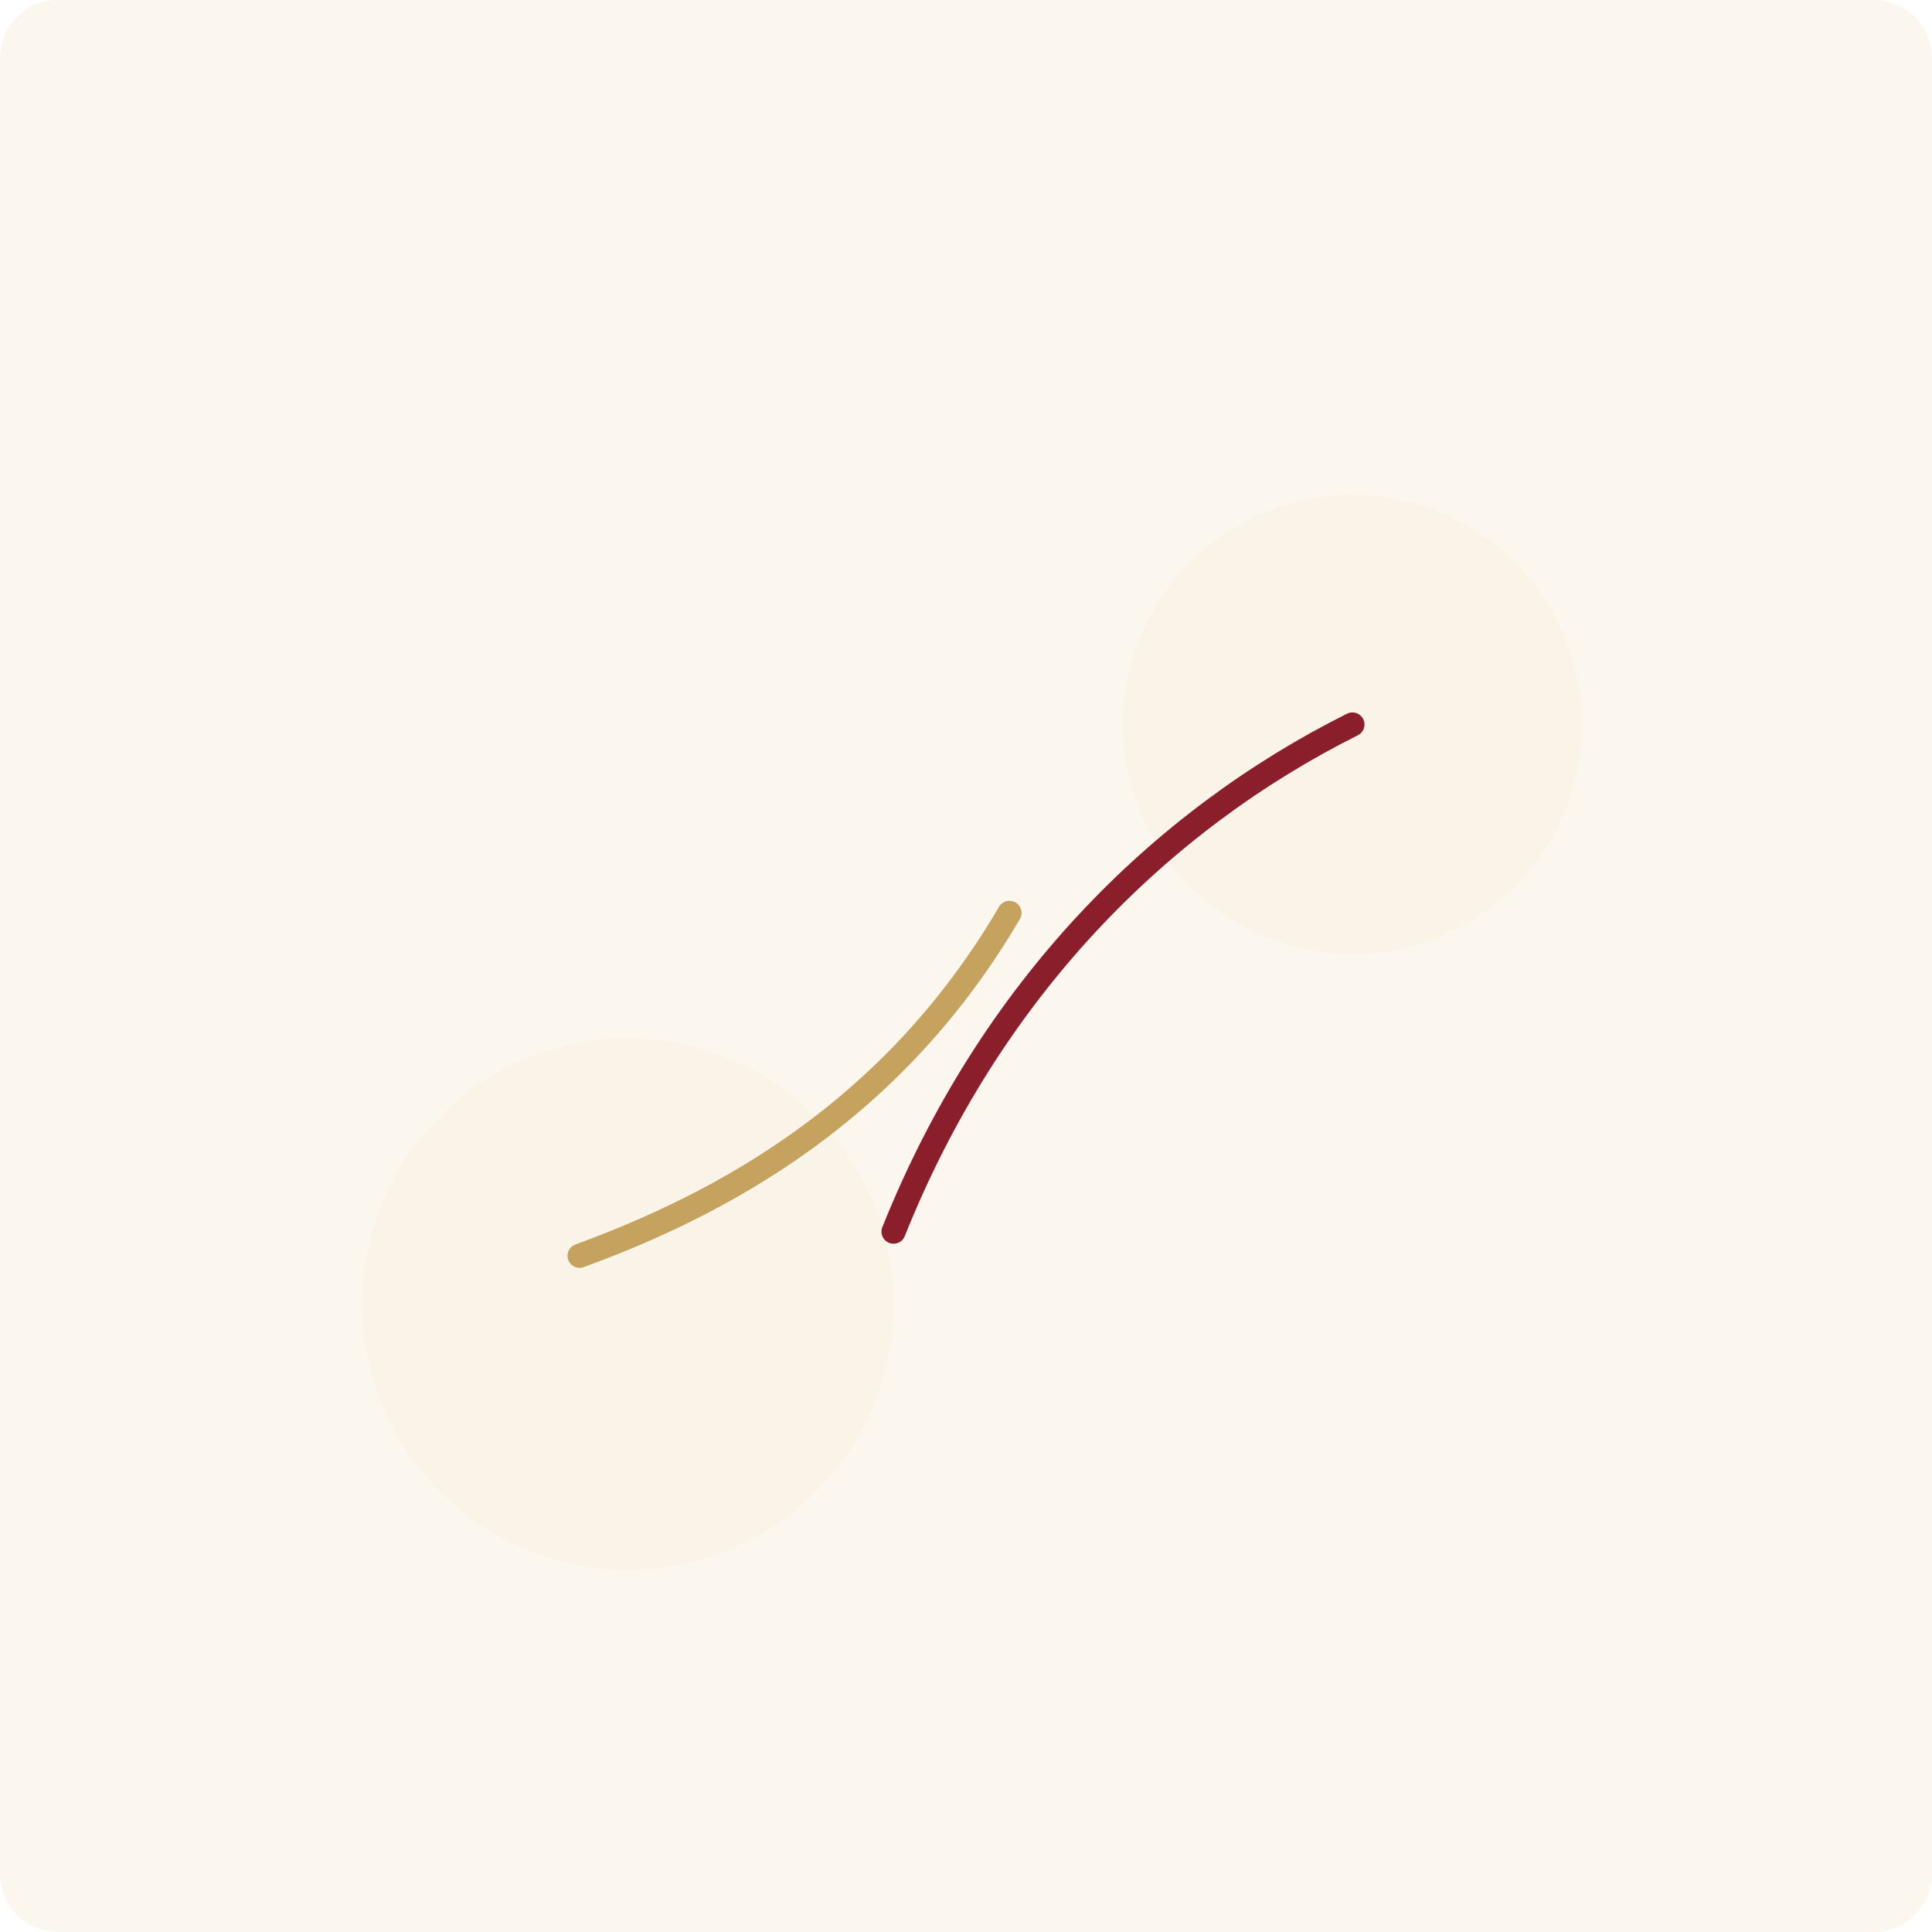
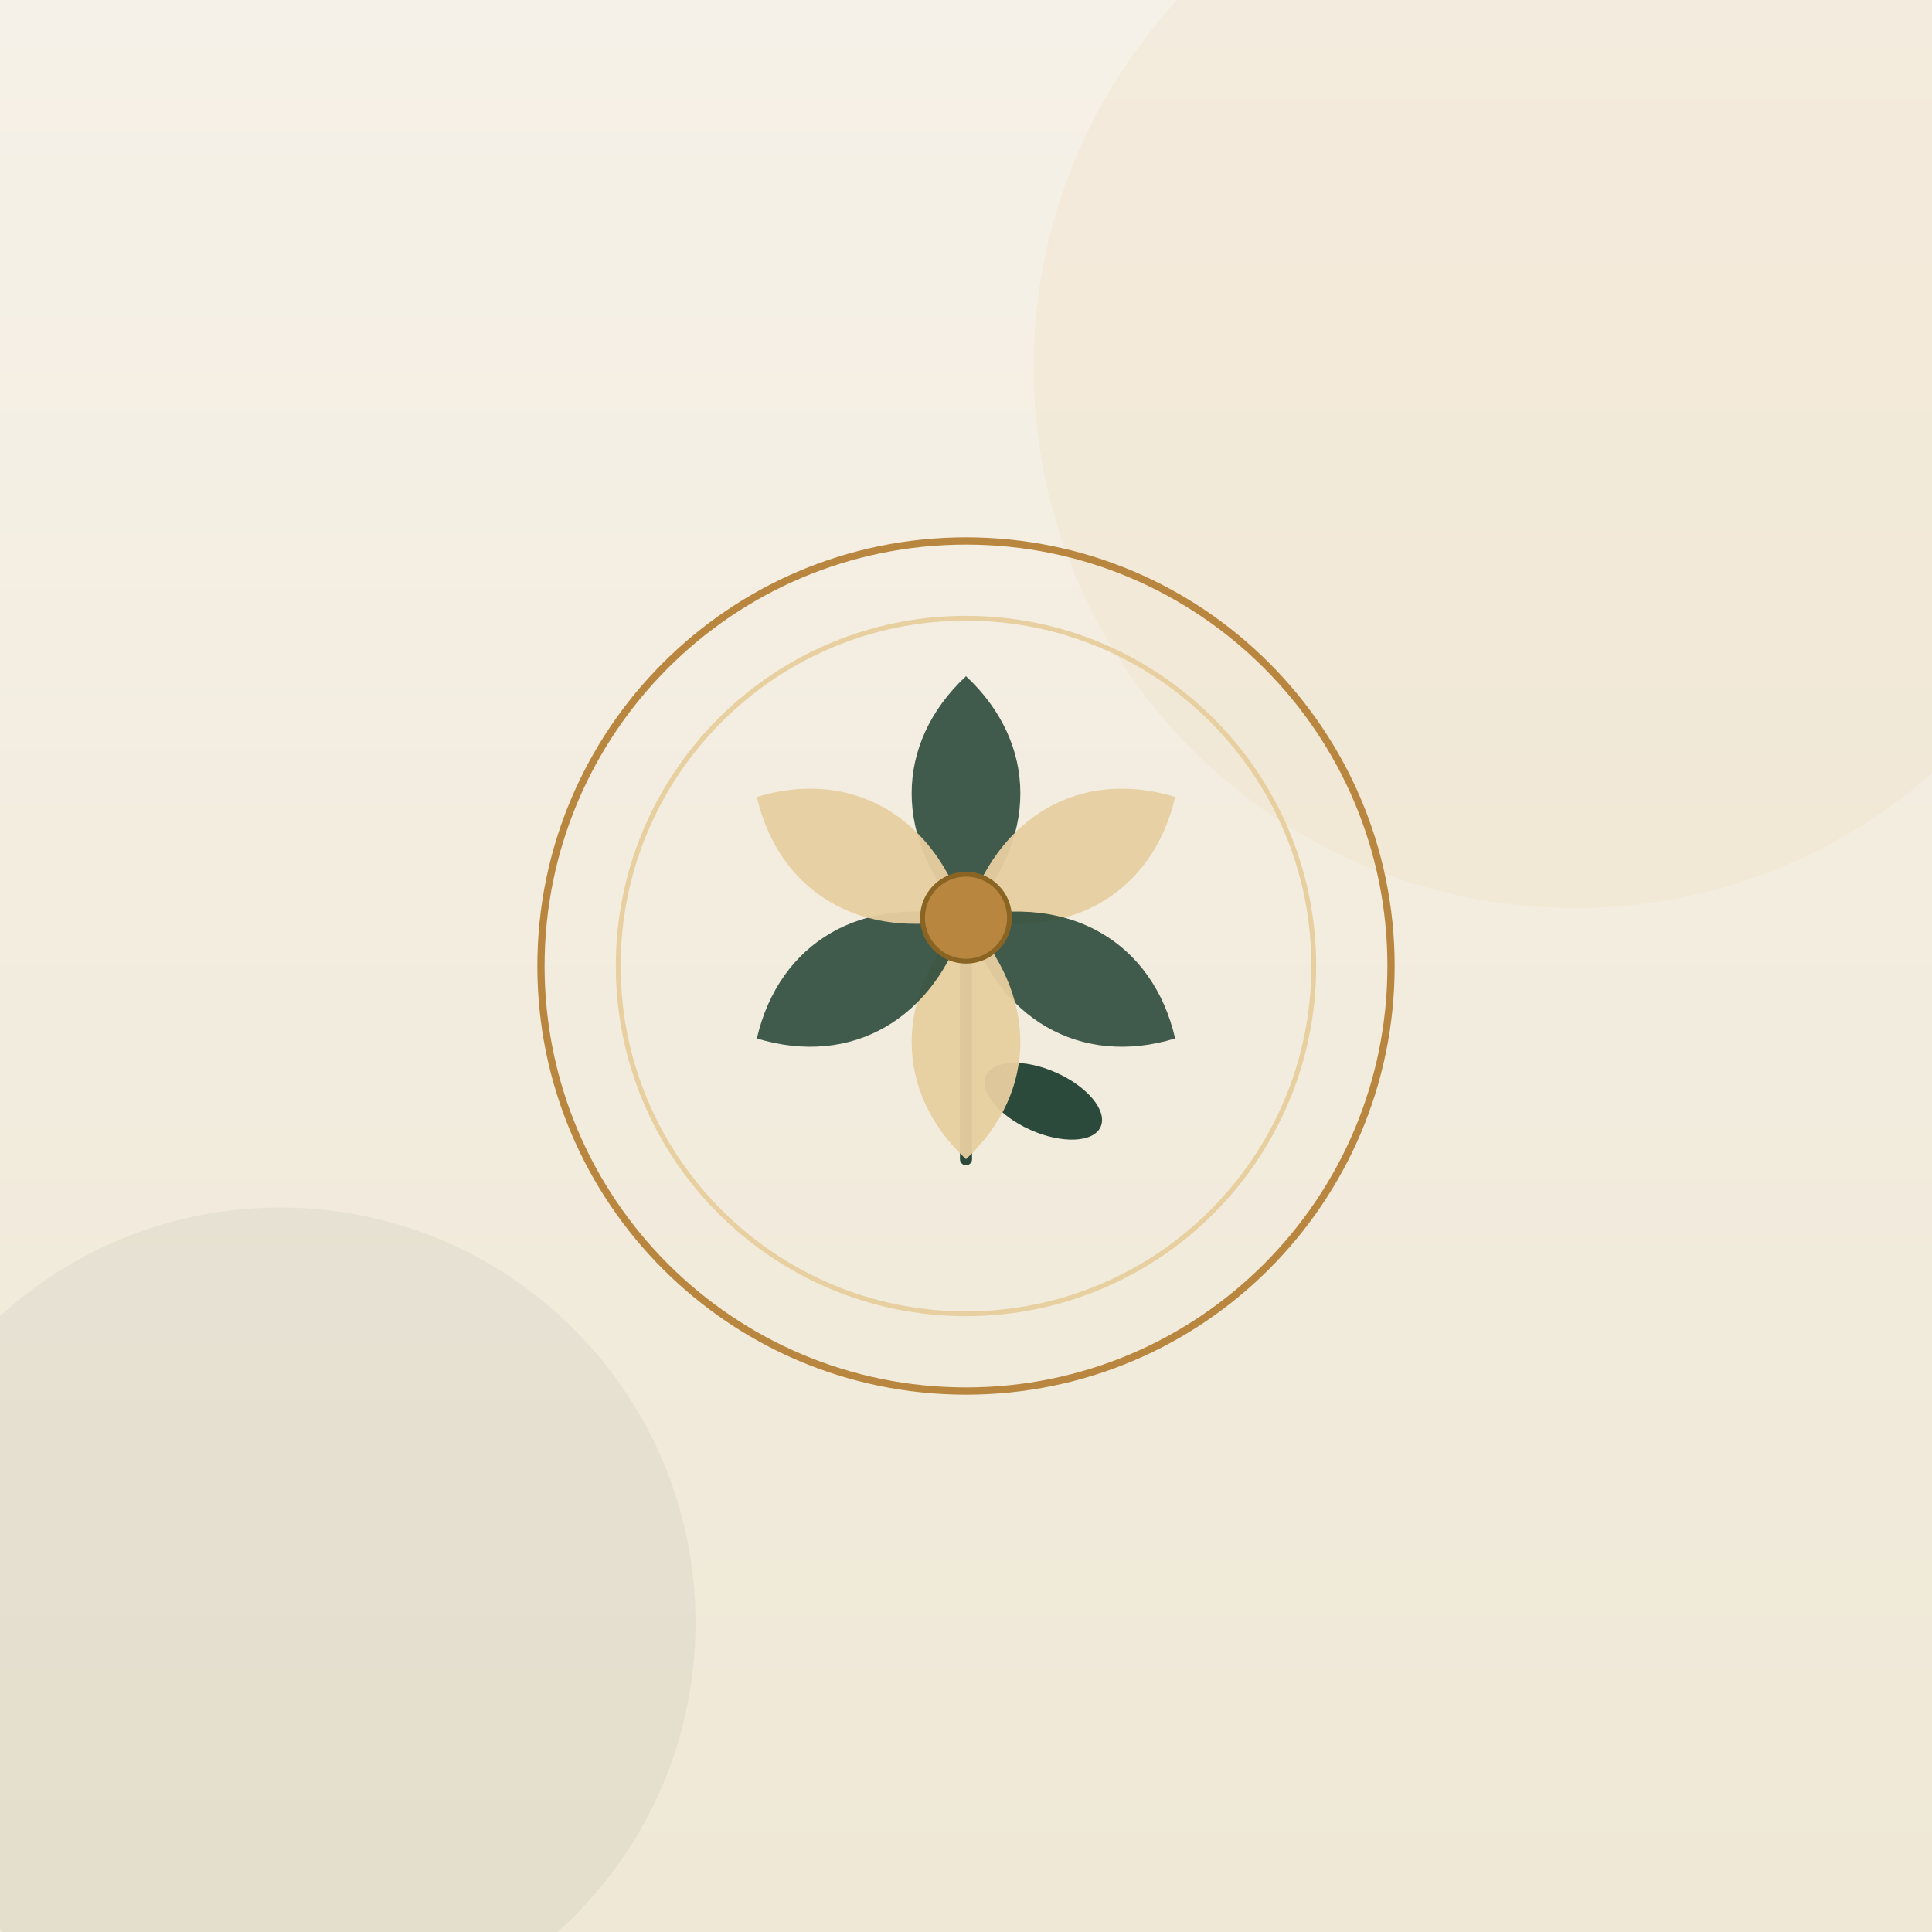
- <svg xmlns="http://www.w3.org/2000/svg" width="800" height="800" viewBox="0 0 800 800" fill="none">
-   <rect width="800" height="800" rx="24" fill="#FBF6EE" />
-   <circle cx="260" cy="540" r="110" fill="#FAF4E8" />
-   <circle cx="560" cy="300" r="95" fill="#FAF4E8" />
-   <path d="M560 300c-80 40-150 110-190 210" stroke="#8B1E2B" stroke-width="10" stroke-linecap="round" />
-   <path d="M240 520c60-22 130-60 178-142" stroke="#C5A25D" stroke-width="10" stroke-linecap="round" />
+ <svg xmlns="http://www.w3.org/2000/svg" width="100%" viewBox="0 0 400 400" role="img">
+   <defs>
+     <linearGradient id="paperBg" x1="0" y1="0" x2="0" y2="1">
+       <stop offset="0%" stop-color="#F6F1E8" />
+       <stop offset="100%" stop-color="#EFE8D6" />
+     </linearGradient>
+   </defs>
+   <rect width="400" height="400" fill="url(#paperBg)" />
+   <circle cx="326" cy="76" r="112" fill="#E7CFA0" opacity="0.16" />
+   <circle cx="58" cy="336" r="86" fill="#2C4A3B" opacity="0.06" />
+   <circle cx="200" cy="200" r="88" fill="none" stroke="#B9863F" stroke-width="1.5" />
+   <circle cx="200" cy="200" r="72" fill="none" stroke="#E7CFA0" stroke-width="1" />
+   <line x1="200" y1="192" x2="200" y2="240" stroke="#2C4A3B" stroke-width="2.5" stroke-linecap="round" />
+   <ellipse cx="216" cy="228" rx="13" ry="6.5" transform="rotate(24 216 228)" fill="#2C4A3B" />
+   <g transform="translate(200 190)">
+     <path d="M0,0 C15,-16 15,-36 0,-50 C-15,-36 -15,-16 0,0 Z" fill="#2C4A3B" opacity="0.9" transform="rotate(0)" />
+     <path d="M0,0 C15,-16 15,-36 0,-50 C-15,-36 -15,-16 0,0 Z" fill="#E7CFA0" opacity="0.95" transform="rotate(60)" />
+     <path d="M0,0 C15,-16 15,-36 0,-50 C-15,-36 -15,-16 0,0 Z" fill="#2C4A3B" opacity="0.9" transform="rotate(120)" />
+     <path d="M0,0 C15,-16 15,-36 0,-50 C-15,-36 -15,-16 0,0 Z" fill="#E7CFA0" opacity="0.95" transform="rotate(180)" />
+     <path d="M0,0 C15,-16 15,-36 0,-50 C-15,-36 -15,-16 0,0 Z" fill="#2C4A3B" opacity="0.9" transform="rotate(240)" />
+     <path d="M0,0 C15,-16 15,-36 0,-50 C-15,-36 -15,-16 0,0 Z" fill="#E7CFA0" opacity="0.95" transform="rotate(300)" />
+   </g>
+   <circle cx="200" cy="190" r="9" fill="#B9863F" stroke="#8A6423" stroke-width="1" />
</svg>
